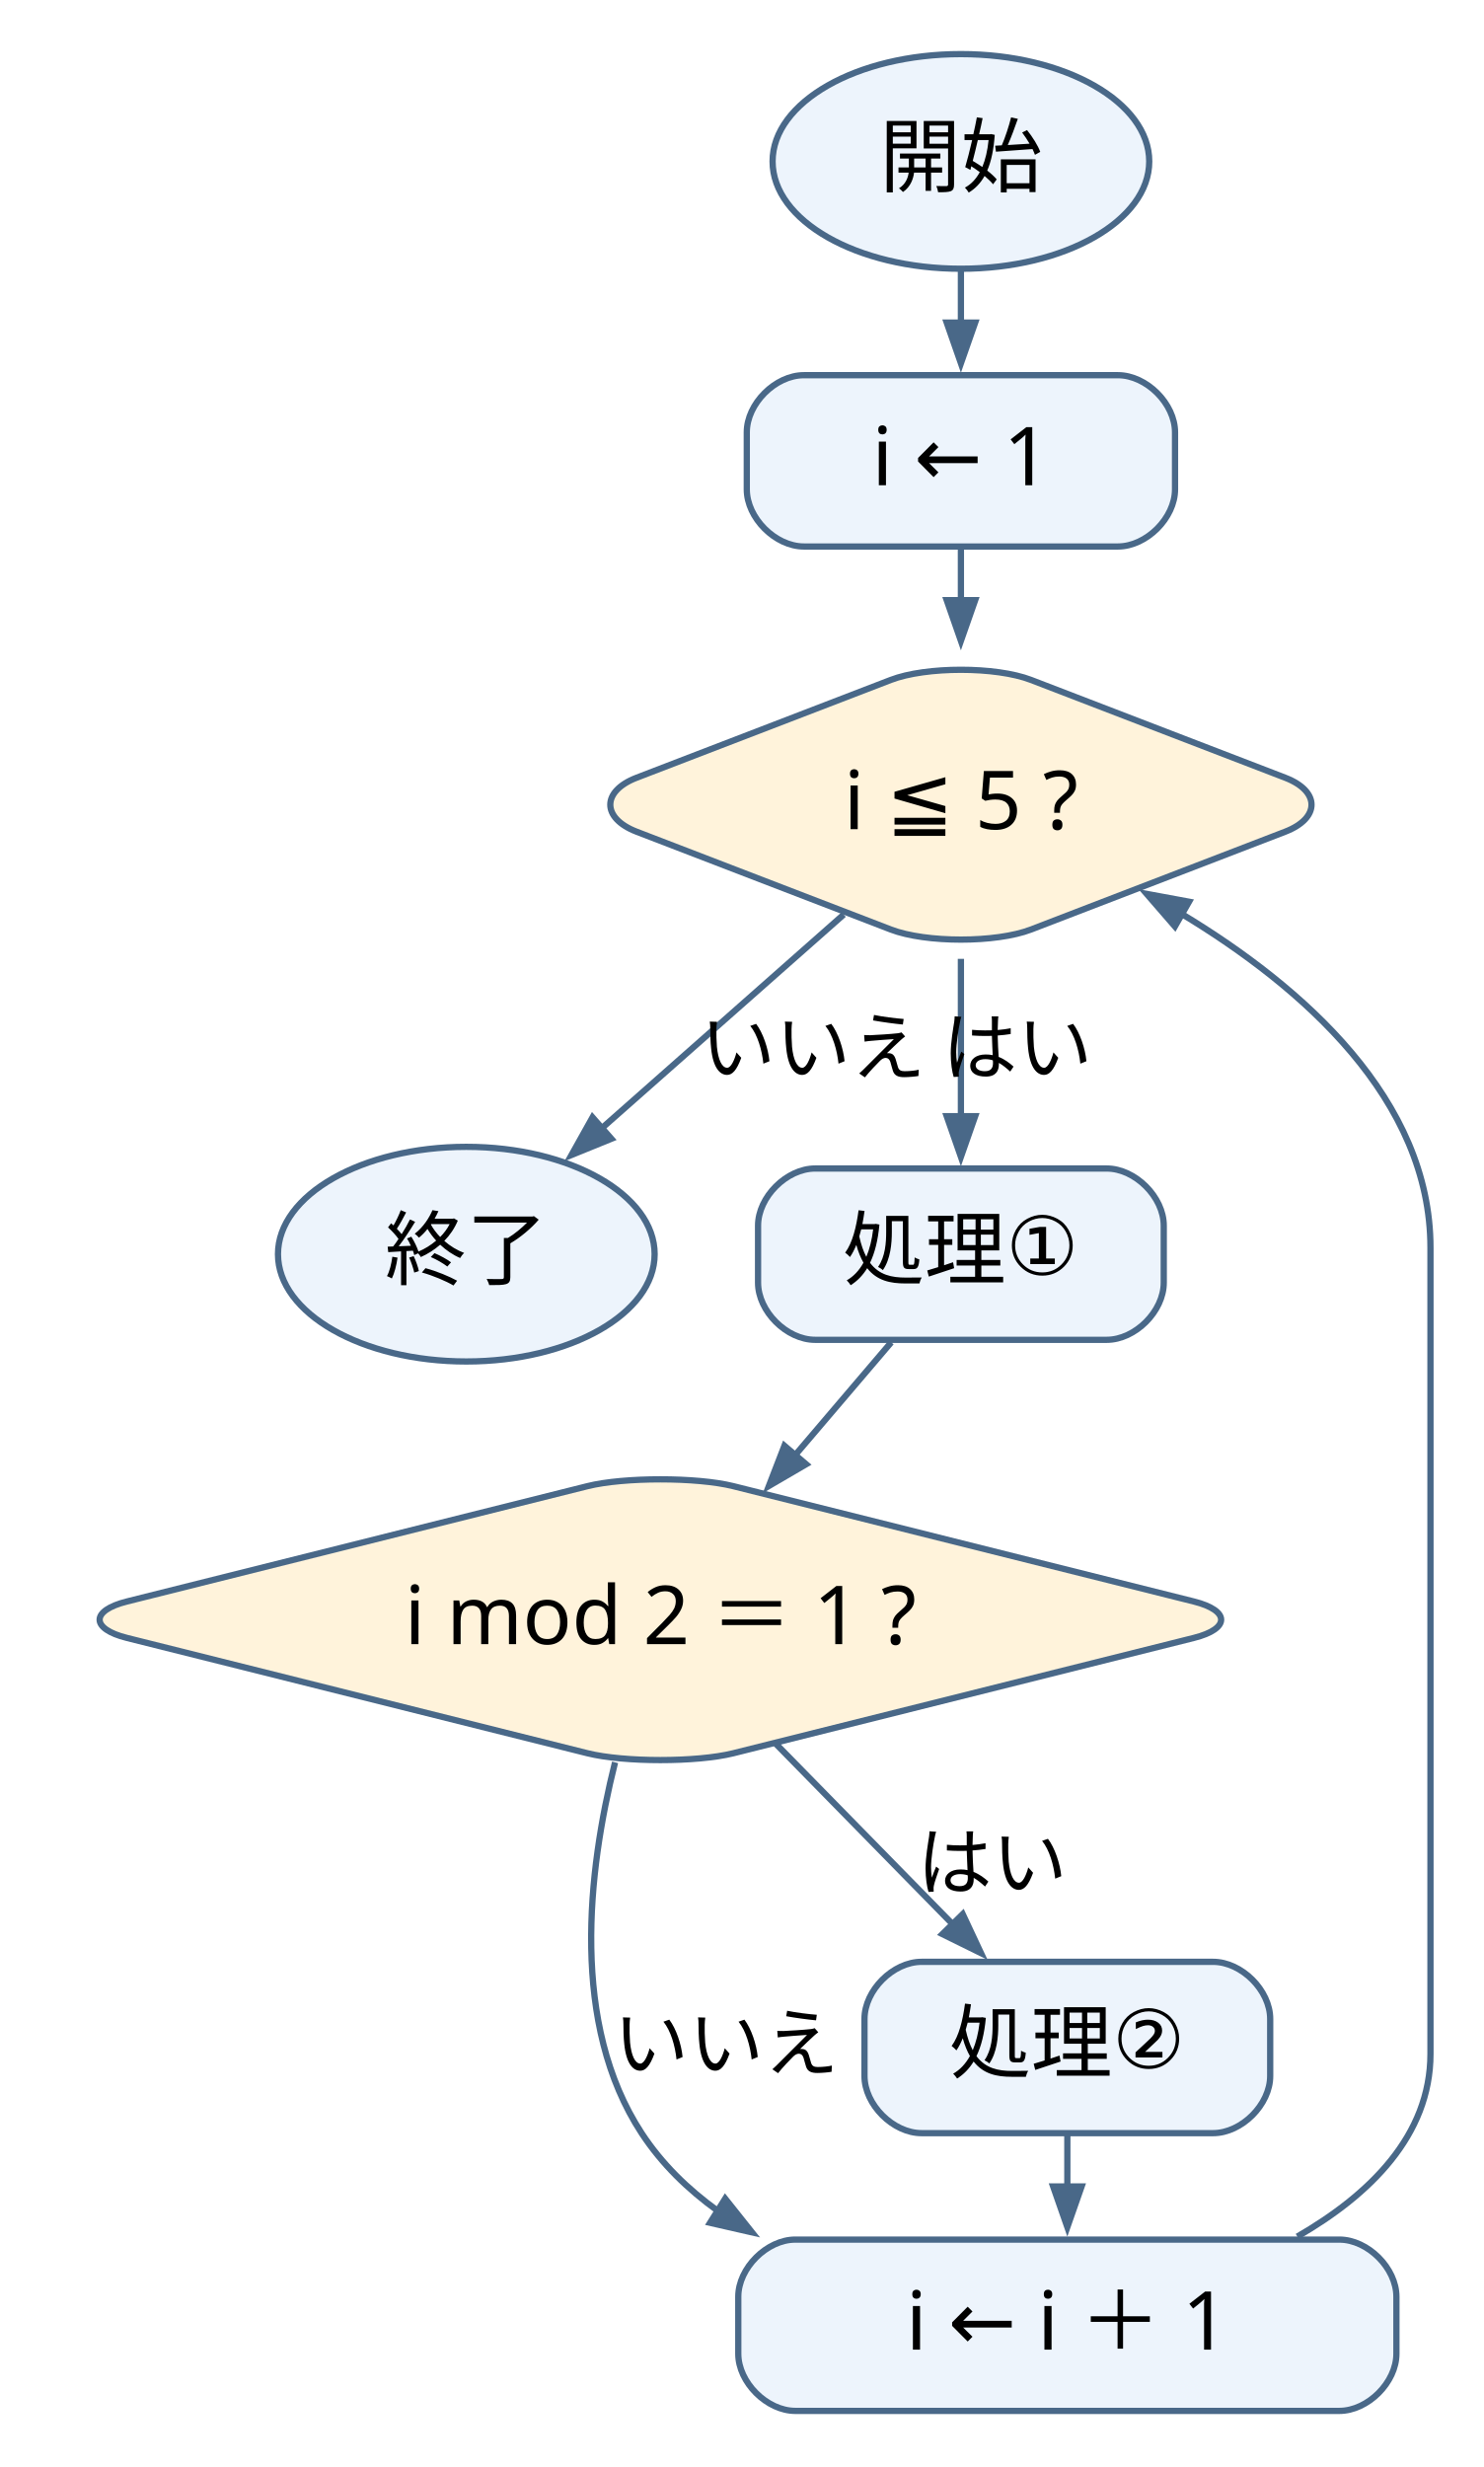
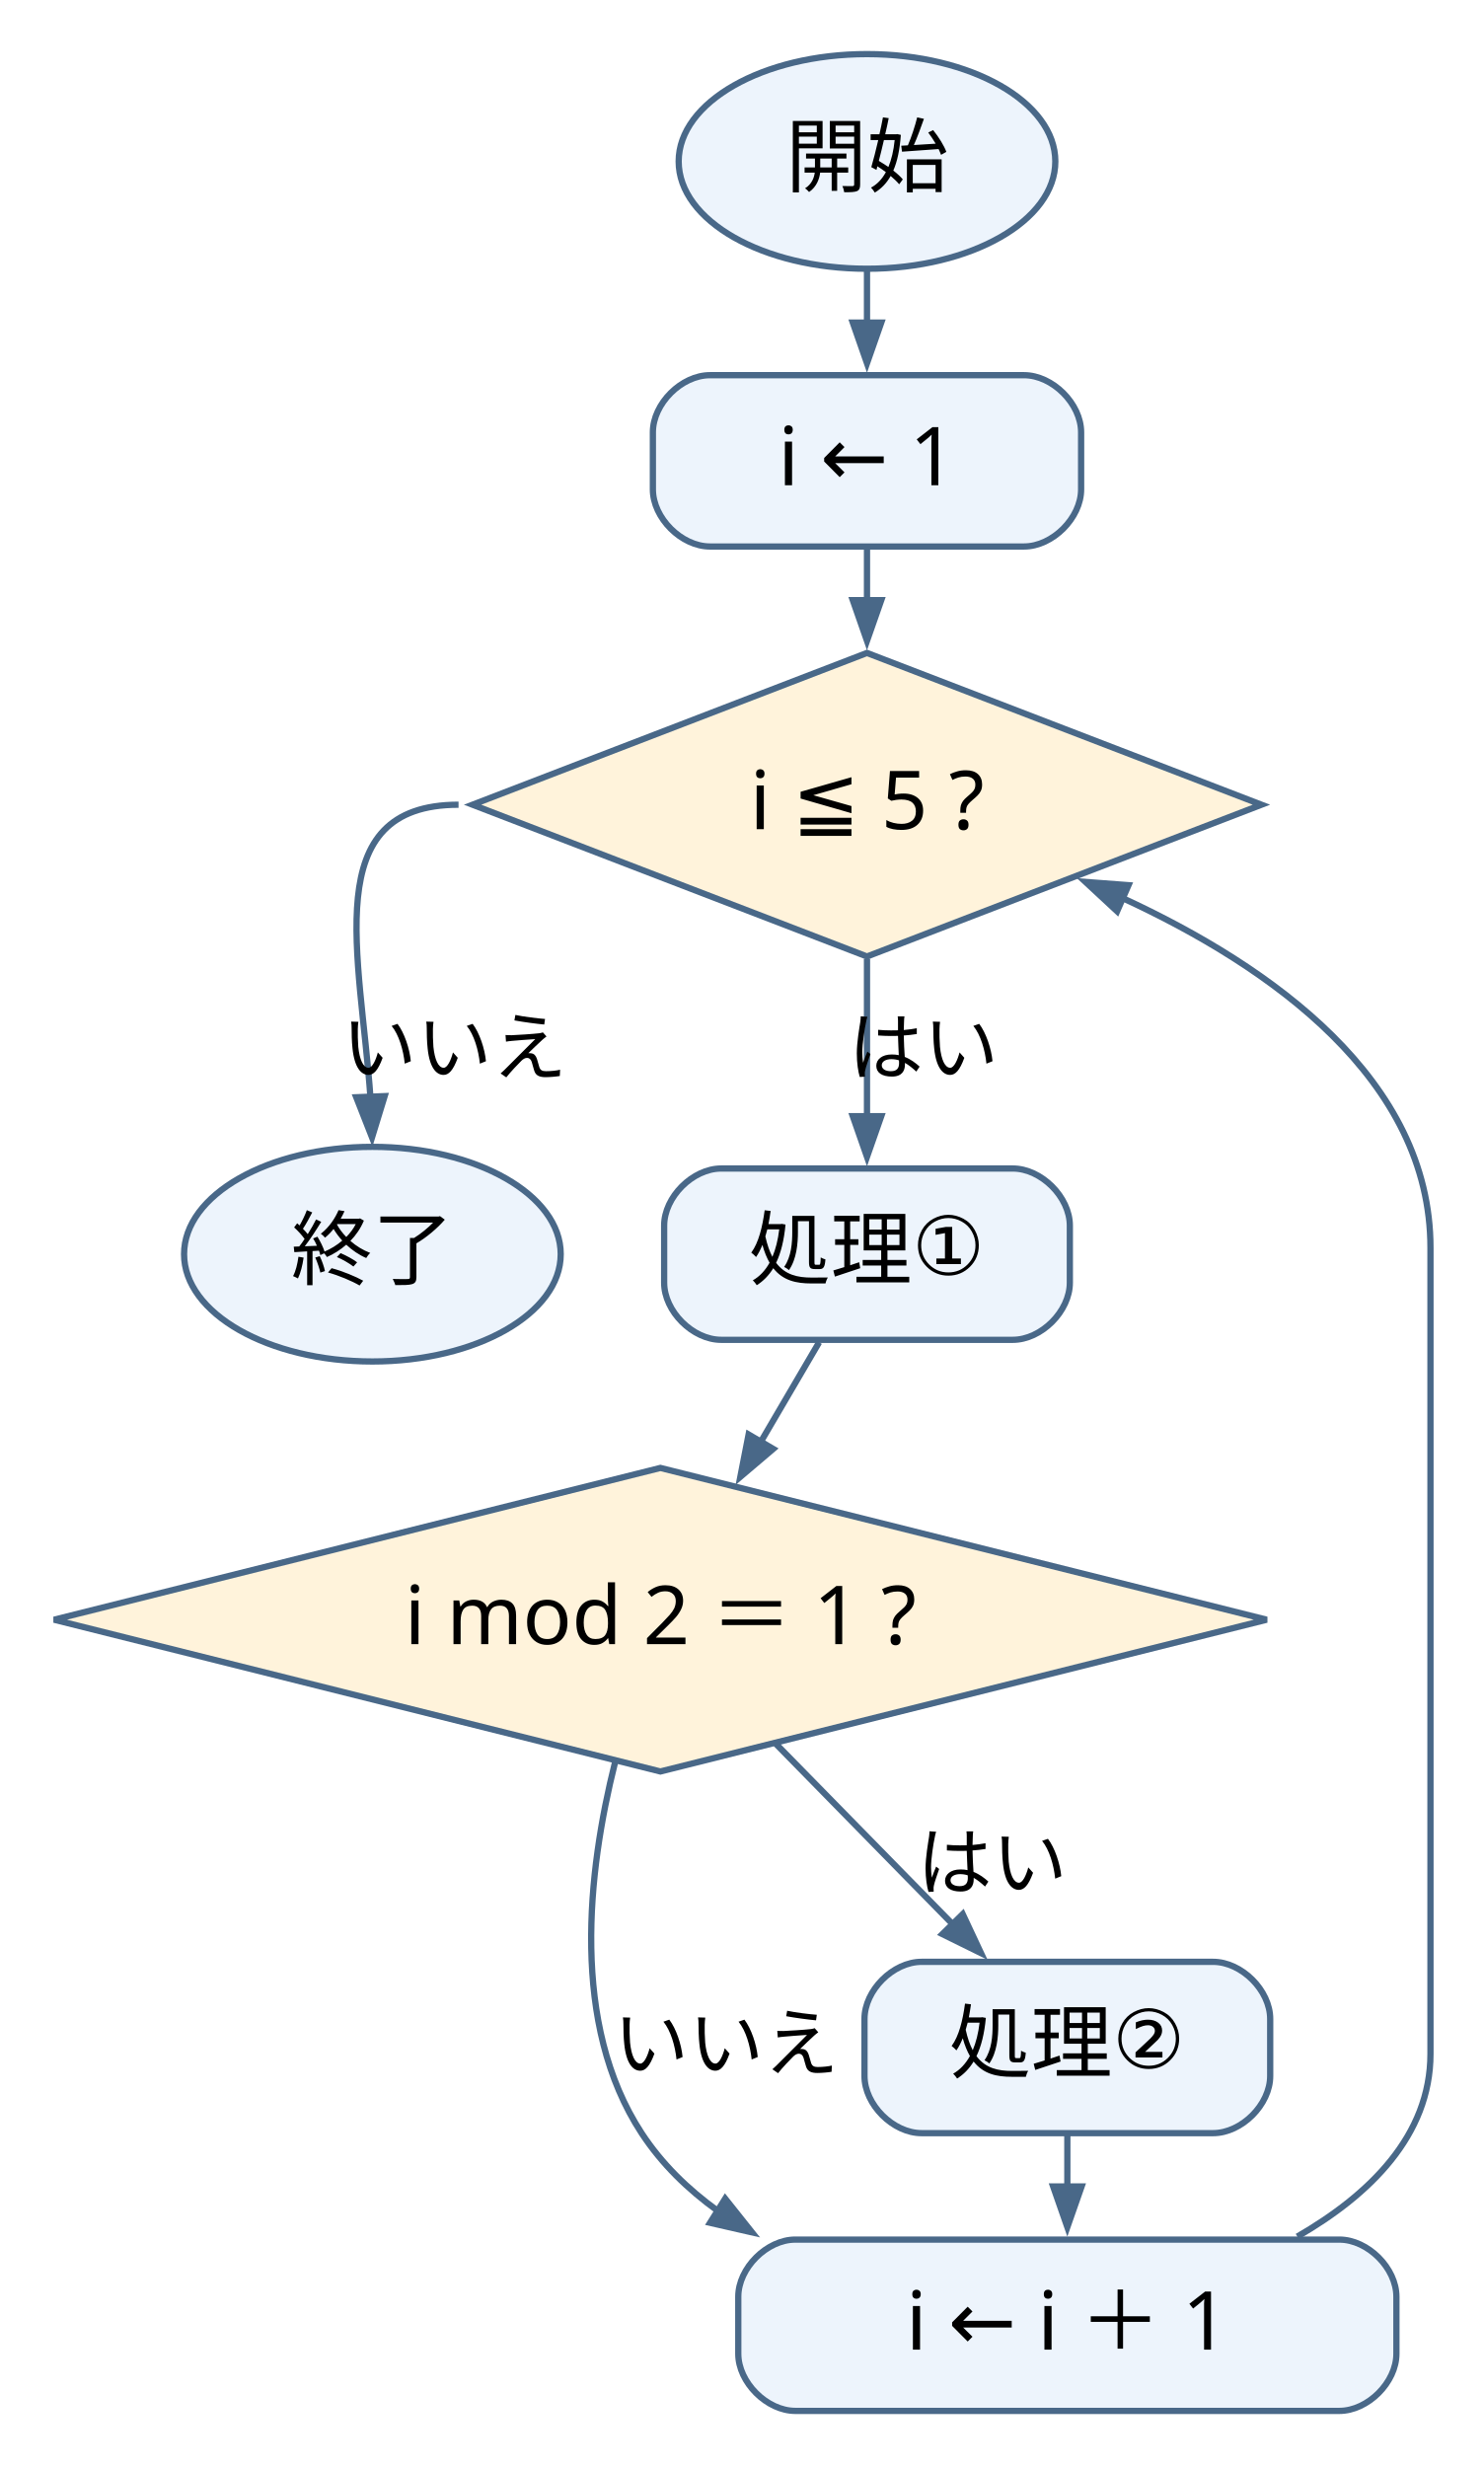
<svg xmlns="http://www.w3.org/2000/svg" width="237pt" height="394pt" viewBox="0.00 0.00 237.00 394.00">
  <g id="graph0" class="graph" transform="scale(1 1) rotate(0) translate(8.64 385.04)">
    <g id="node1" class="node">
-       <ellipse fill="#edf4fc" stroke="#496888" cx="65.84" cy="-184.74" rx="30.08" ry="17.14" />
-       <text xml:space="preserve" text-anchor="middle" x="65.84" y="-180.84" font-family="Meiryo" font-size="13.00">終了</text>
+       <ellipse fill="#edf4fc" stroke="#496888" cx="50.84" cy="-184.74" rx="30.08" ry="17.14" />
+       <text xml:space="preserve" text-anchor="middle" x="50.84" y="-180.84" font-family="Meiryo" font-size="13.00">終了</text>
    </g>
    <g id="node2" class="node">
-       <path fill="#fff3db" stroke="#496888" d="M133.64,-276.45C133.64,-276.45 93.04,-260.83 93.04,-260.83 87.44,-258.68 87.44,-254.37 93.04,-252.21 93.04,-252.21 133.64,-236.59 133.64,-236.59 139.24,-234.44 150.44,-234.44 156.04,-236.59 156.04,-236.59 196.64,-252.21 196.64,-252.21 202.24,-254.37 202.24,-258.68 196.64,-260.83 196.64,-260.83 156.04,-276.45 156.04,-276.45 150.44,-278.61 139.24,-278.61 133.64,-276.45" />
-       <text xml:space="preserve" text-anchor="middle" x="144.84" y="-252.62" font-family="Meiryo" font-size="13.00">i ≦ 5 ?</text>
+       <polygon fill="#fff3db" stroke="#496888" points="129.84,-280.76 66.84,-256.52 129.84,-232.28 192.84,-256.52 129.84,-280.76" />
+       <text xml:space="preserve" text-anchor="middle" x="129.84" y="-252.62" font-family="Meiryo" font-size="13.00">i ≦ 5 ?</text>
    </g>
    <g id="edge7" class="edge">
-       <path fill="none" stroke="#496888" d="M126.12,-238.98C114.43,-228.66 99.36,-215.35 87.21,-204.61" />
-       <polygon fill="#496888" stroke="#496888" points="89.01,-203.17 82.64,-200.58 86,-206.59 89.01,-203.17" />
-       <text xml:space="preserve" text-anchor="middle" x="121.21" y="-213.48" font-family="Meiryo" font-size="12.00">いいえ</text>
+       <path fill="none" stroke="#496888" d="M64.6,-256.52C42.1,-256.52 48.92,-232.63 50.54,-209.62" />
+       <polygon fill="#496888" stroke="#496888" points="52.8,-209.98 50.78,-203.39 48.26,-209.8 52.8,-209.98" />
+       <text xml:space="preserve" text-anchor="middle" x="63.93" y="-213.48" font-family="Meiryo" font-size="12.00">いいえ</text>
    </g>
    <g id="node6" class="node">
-       <path fill="#edf4fc" stroke="#496888" d="M168.12,-198.42C168.12,-198.42 121.56,-198.42 121.56,-198.42 117,-198.42 112.44,-193.86 112.44,-189.3 112.44,-189.3 112.44,-180.18 112.44,-180.18 112.44,-175.62 117,-171.06 121.56,-171.06 121.56,-171.06 168.12,-171.06 168.12,-171.06 172.68,-171.06 177.24,-175.62 177.24,-180.18 177.24,-180.18 177.24,-189.3 177.24,-189.3 177.24,-193.86 172.68,-198.42 168.12,-198.42" />
-       <text xml:space="preserve" text-anchor="middle" x="144.84" y="-180.84" font-family="Meiryo" font-size="13.00">処理①</text>
+       <path fill="#edf4fc" stroke="#496888" d="M153.12,-198.42C153.12,-198.42 106.56,-198.42 106.56,-198.42 102,-198.42 97.44,-193.86 97.44,-189.3 97.44,-189.3 97.44,-180.18 97.44,-180.18 97.44,-175.62 102,-171.06 106.56,-171.06 106.56,-171.06 153.12,-171.06 153.12,-171.06 157.68,-171.06 162.24,-175.62 162.24,-180.18 162.24,-180.18 162.24,-189.3 162.24,-189.3 162.24,-193.86 157.68,-198.42 153.12,-198.42" />
+       <text xml:space="preserve" text-anchor="middle" x="129.84" y="-180.84" font-family="Meiryo" font-size="13.00">処理①</text>
    </g>
    <g id="edge6" class="edge">
-       <path fill="none" stroke="#496888" d="M144.84,-231.9C144.84,-223.68 144.84,-214.53 144.84,-206.56" />
-       <polygon fill="#496888" stroke="#496888" points="147.12,-206.78 144.84,-200.28 142.57,-206.78 147.12,-206.78" />
-       <text xml:space="preserve" text-anchor="middle" x="153.84" y="-213.48" font-family="Meiryo" font-size="12.00">はい</text>
+       <path fill="none" stroke="#496888" d="M129.84,-231.9C129.84,-223.68 129.84,-214.53 129.84,-206.56" />
+       <polygon fill="#496888" stroke="#496888" points="132.12,-206.78 129.84,-200.28 127.57,-206.78 132.12,-206.78" />
+       <text xml:space="preserve" text-anchor="middle" x="138.84" y="-213.48" font-family="Meiryo" font-size="12.00">はい</text>
    </g>
    <g id="node3" class="node">
      <path fill="#edf4fc" stroke="#496888" d="M205.28,-27.36C205.28,-27.36 118.4,-27.36 118.4,-27.36 113.84,-27.36 109.28,-22.8 109.28,-18.24 109.28,-18.24 109.28,-9.12 109.28,-9.12 109.28,-4.56 113.84,0 118.4,0 118.4,0 205.28,0 205.28,0 209.84,0 214.4,-4.56 214.4,-9.12 214.4,-9.12 214.4,-18.24 214.4,-18.24 214.4,-22.8 209.84,-27.36 205.28,-27.36" />
      <text xml:space="preserve" text-anchor="middle" x="161.84" y="-9.78" font-family="Meiryo" font-size="13.00">i ← i ＋ 1</text>
    </g>
    <g id="edge1" class="edge">
-       <path fill="none" stroke="#496888" d="M198.57,-27.84C210.08,-34.47 219.84,-43.95 219.84,-57.04 219.84,-185.74 219.84,-185.74 219.84,-185.74 219.84,-209.45 199.51,-227.38 180.02,-239.13" />
-       <polygon fill="#496888" stroke="#496888" points="179.02,-237.08 174.51,-242.28 181.28,-241.03 179.02,-237.08" />
+       <path fill="none" stroke="#496888" d="M198.57,-27.84C210.08,-34.47 219.84,-43.95 219.84,-57.04 219.84,-185.74 219.84,-185.74 219.84,-185.74 219.84,-212.62 194.46,-230.63 170.66,-241.61" />
+       <polygon fill="#496888" stroke="#496888" points="169.79,-239.5 164.74,-244.19 171.61,-243.67 169.79,-239.5" />
    </g>
    <g id="node4" class="node">
-       <path fill="#fff3db" stroke="#496888" d="M85.2,-147.69C85.2,-147.69 11.64,-129.27 11.64,-129.27 5.82,-127.82 5.82,-124.9 11.64,-123.45 11.64,-123.45 85.2,-105.03 85.2,-105.03 91.02,-103.58 102.66,-103.58 108.48,-105.03 108.48,-105.03 182.04,-123.45 182.04,-123.45 187.86,-124.9 187.86,-127.82 182.04,-129.27 182.04,-129.27 108.48,-147.69 108.48,-147.69 102.66,-149.14 91.02,-149.14 85.2,-147.69" />
+       <polygon fill="#fff3db" stroke="#496888" points="96.84,-150.6 0,-126.36 96.84,-102.12 193.68,-126.36 96.84,-150.6" />
      <text xml:space="preserve" text-anchor="middle" x="96.84" y="-122.46" font-family="Meiryo" font-size="13.00">i mod 2 ＝ 1 ?</text>
    </g>
    <g id="edge4" class="edge">
      <path fill="none" stroke="#496888" d="M89.6,-103.58C85.22,-86.13 82.43,-61.79 93.84,-44.36 97.04,-39.47 101.24,-35.38 105.99,-31.96" />
      <polygon fill="#496888" stroke="#496888" points="107.19,-33.9 111.48,-28.51 104.77,-30.04 107.19,-33.9" />
      <text xml:space="preserve" text-anchor="middle" x="107.34" y="-54.44" font-family="Meiryo" font-size="12.00">いいえ</text>
    </g>
    <g id="node5" class="node">
      <path fill="#edf4fc" stroke="#496888" d="M185.12,-71.72C185.12,-71.72 138.56,-71.72 138.56,-71.72 134,-71.72 129.44,-67.16 129.44,-62.6 129.44,-62.6 129.44,-53.48 129.44,-53.48 129.44,-48.92 134,-44.36 138.56,-44.36 138.56,-44.36 185.12,-44.36 185.12,-44.36 189.68,-44.36 194.24,-48.92 194.24,-53.48 194.24,-53.48 194.24,-62.6 194.24,-62.6 194.24,-67.16 189.68,-71.72 185.12,-71.72" />
      <text xml:space="preserve" text-anchor="middle" x="161.84" y="-54.14" font-family="Meiryo" font-size="13.00">処理②</text>
    </g>
    <g id="edge3" class="edge">
      <path fill="none" stroke="#496888" d="M115.29,-106.53C124.16,-97.49 134.75,-86.68 143.59,-77.66" />
      <polygon fill="#496888" stroke="#496888" points="145.13,-79.34 148.05,-73.11 141.88,-76.15 145.13,-79.34" />
      <text xml:space="preserve" text-anchor="middle" x="149.82" y="-83.32" font-family="Meiryo" font-size="12.00">はい</text>
    </g>
    <g id="edge2" class="edge">
      <path fill="none" stroke="#496888" d="M161.84,-44.1C161.84,-41.44 161.84,-38.58 161.84,-35.71" />
      <polygon fill="#496888" stroke="#496888" points="164.12,-35.85 161.84,-29.35 159.57,-35.85 164.12,-35.85" />
    </g>
    <g id="edge5" class="edge">
-       <path fill="none" stroke="#496888" d="M133.71,-170.66C129.04,-165.18 123.46,-158.62 118.06,-152.29" />
-       <polygon fill="#496888" stroke="#496888" points="120.12,-151.19 114.17,-147.72 116.65,-154.14 120.12,-151.19" />
+       <path fill="none" stroke="#496888" d="M122.19,-170.66C119.34,-165.8 115.99,-160.09 112.68,-154.43" />
+       <polygon fill="#496888" stroke="#496888" points="114.86,-153.64 109.61,-149.18 110.93,-155.94 114.86,-153.64" />
    </g>
    <g id="node7" class="node">
-       <path fill="#edf4fc" stroke="#496888" d="M169.92,-325.12C169.92,-325.12 119.76,-325.12 119.76,-325.12 115.2,-325.12 110.64,-320.56 110.64,-316 110.64,-316 110.64,-306.88 110.64,-306.88 110.64,-302.32 115.2,-297.76 119.76,-297.76 119.76,-297.76 169.92,-297.76 169.92,-297.76 174.48,-297.76 179.04,-302.32 179.04,-306.88 179.04,-306.88 179.04,-316 179.04,-316 179.04,-320.56 174.48,-325.12 169.92,-325.12" />
-       <text xml:space="preserve" text-anchor="middle" x="144.84" y="-307.54" font-family="Meiryo" font-size="13.00">i ← 1</text>
+       <path fill="#edf4fc" stroke="#496888" d="M154.92,-325.12C154.92,-325.12 104.76,-325.12 104.76,-325.12 100.2,-325.12 95.64,-320.56 95.64,-316 95.64,-316 95.64,-306.88 95.64,-306.88 95.64,-302.32 100.2,-297.76 104.76,-297.76 104.76,-297.76 154.92,-297.76 154.92,-297.76 159.48,-297.76 164.04,-302.32 164.04,-306.88 164.04,-306.88 164.04,-316 164.04,-316 164.04,-320.56 159.48,-325.12 154.92,-325.12" />
+       <text xml:space="preserve" text-anchor="middle" x="129.84" y="-307.54" font-family="Meiryo" font-size="13.00">i ← 1</text>
    </g>
    <g id="edge8" class="edge">
-       <path fill="none" stroke="#496888" d="M144.84,-297.36C144.84,-294.76 144.84,-291.92 144.84,-289" />
-       <polygon fill="#496888" stroke="#496888" points="147.12,-289.19 144.84,-282.69 142.57,-289.19 147.12,-289.19" />
+       <path fill="none" stroke="#496888" d="M129.84,-297.36C129.84,-294.76 129.84,-291.92 129.84,-289" />
+       <polygon fill="#496888" stroke="#496888" points="132.12,-289.19 129.84,-282.69 127.57,-289.19 132.12,-289.19" />
    </g>
    <g id="node8" class="node">
-       <ellipse fill="#edf4fc" stroke="#496888" cx="144.84" cy="-359.26" rx="30.08" ry="17.14" />
-       <text xml:space="preserve" text-anchor="middle" x="144.84" y="-355.36" font-family="Meiryo" font-size="13.00">開始</text>
+       <ellipse fill="#edf4fc" stroke="#496888" cx="129.84" cy="-359.26" rx="30.08" ry="17.14" />
+       <text xml:space="preserve" text-anchor="middle" x="129.84" y="-355.36" font-family="Meiryo" font-size="13.00">開始</text>
    </g>
    <g id="edge9" class="edge">
-       <path fill="none" stroke="#496888" d="M144.84,-341.72C144.84,-339.05 144.84,-336.26 144.84,-333.51" />
-       <polygon fill="#496888" stroke="#496888" points="147.12,-333.52 144.84,-327.02 142.57,-333.52 147.12,-333.52" />
+       <path fill="none" stroke="#496888" d="M129.84,-341.72C129.84,-339.05 129.84,-336.26 129.84,-333.51" />
+       <polygon fill="#496888" stroke="#496888" points="132.12,-333.52 129.84,-327.02 127.57,-333.52 132.12,-333.52" />
    </g>
  </g>
</svg>
